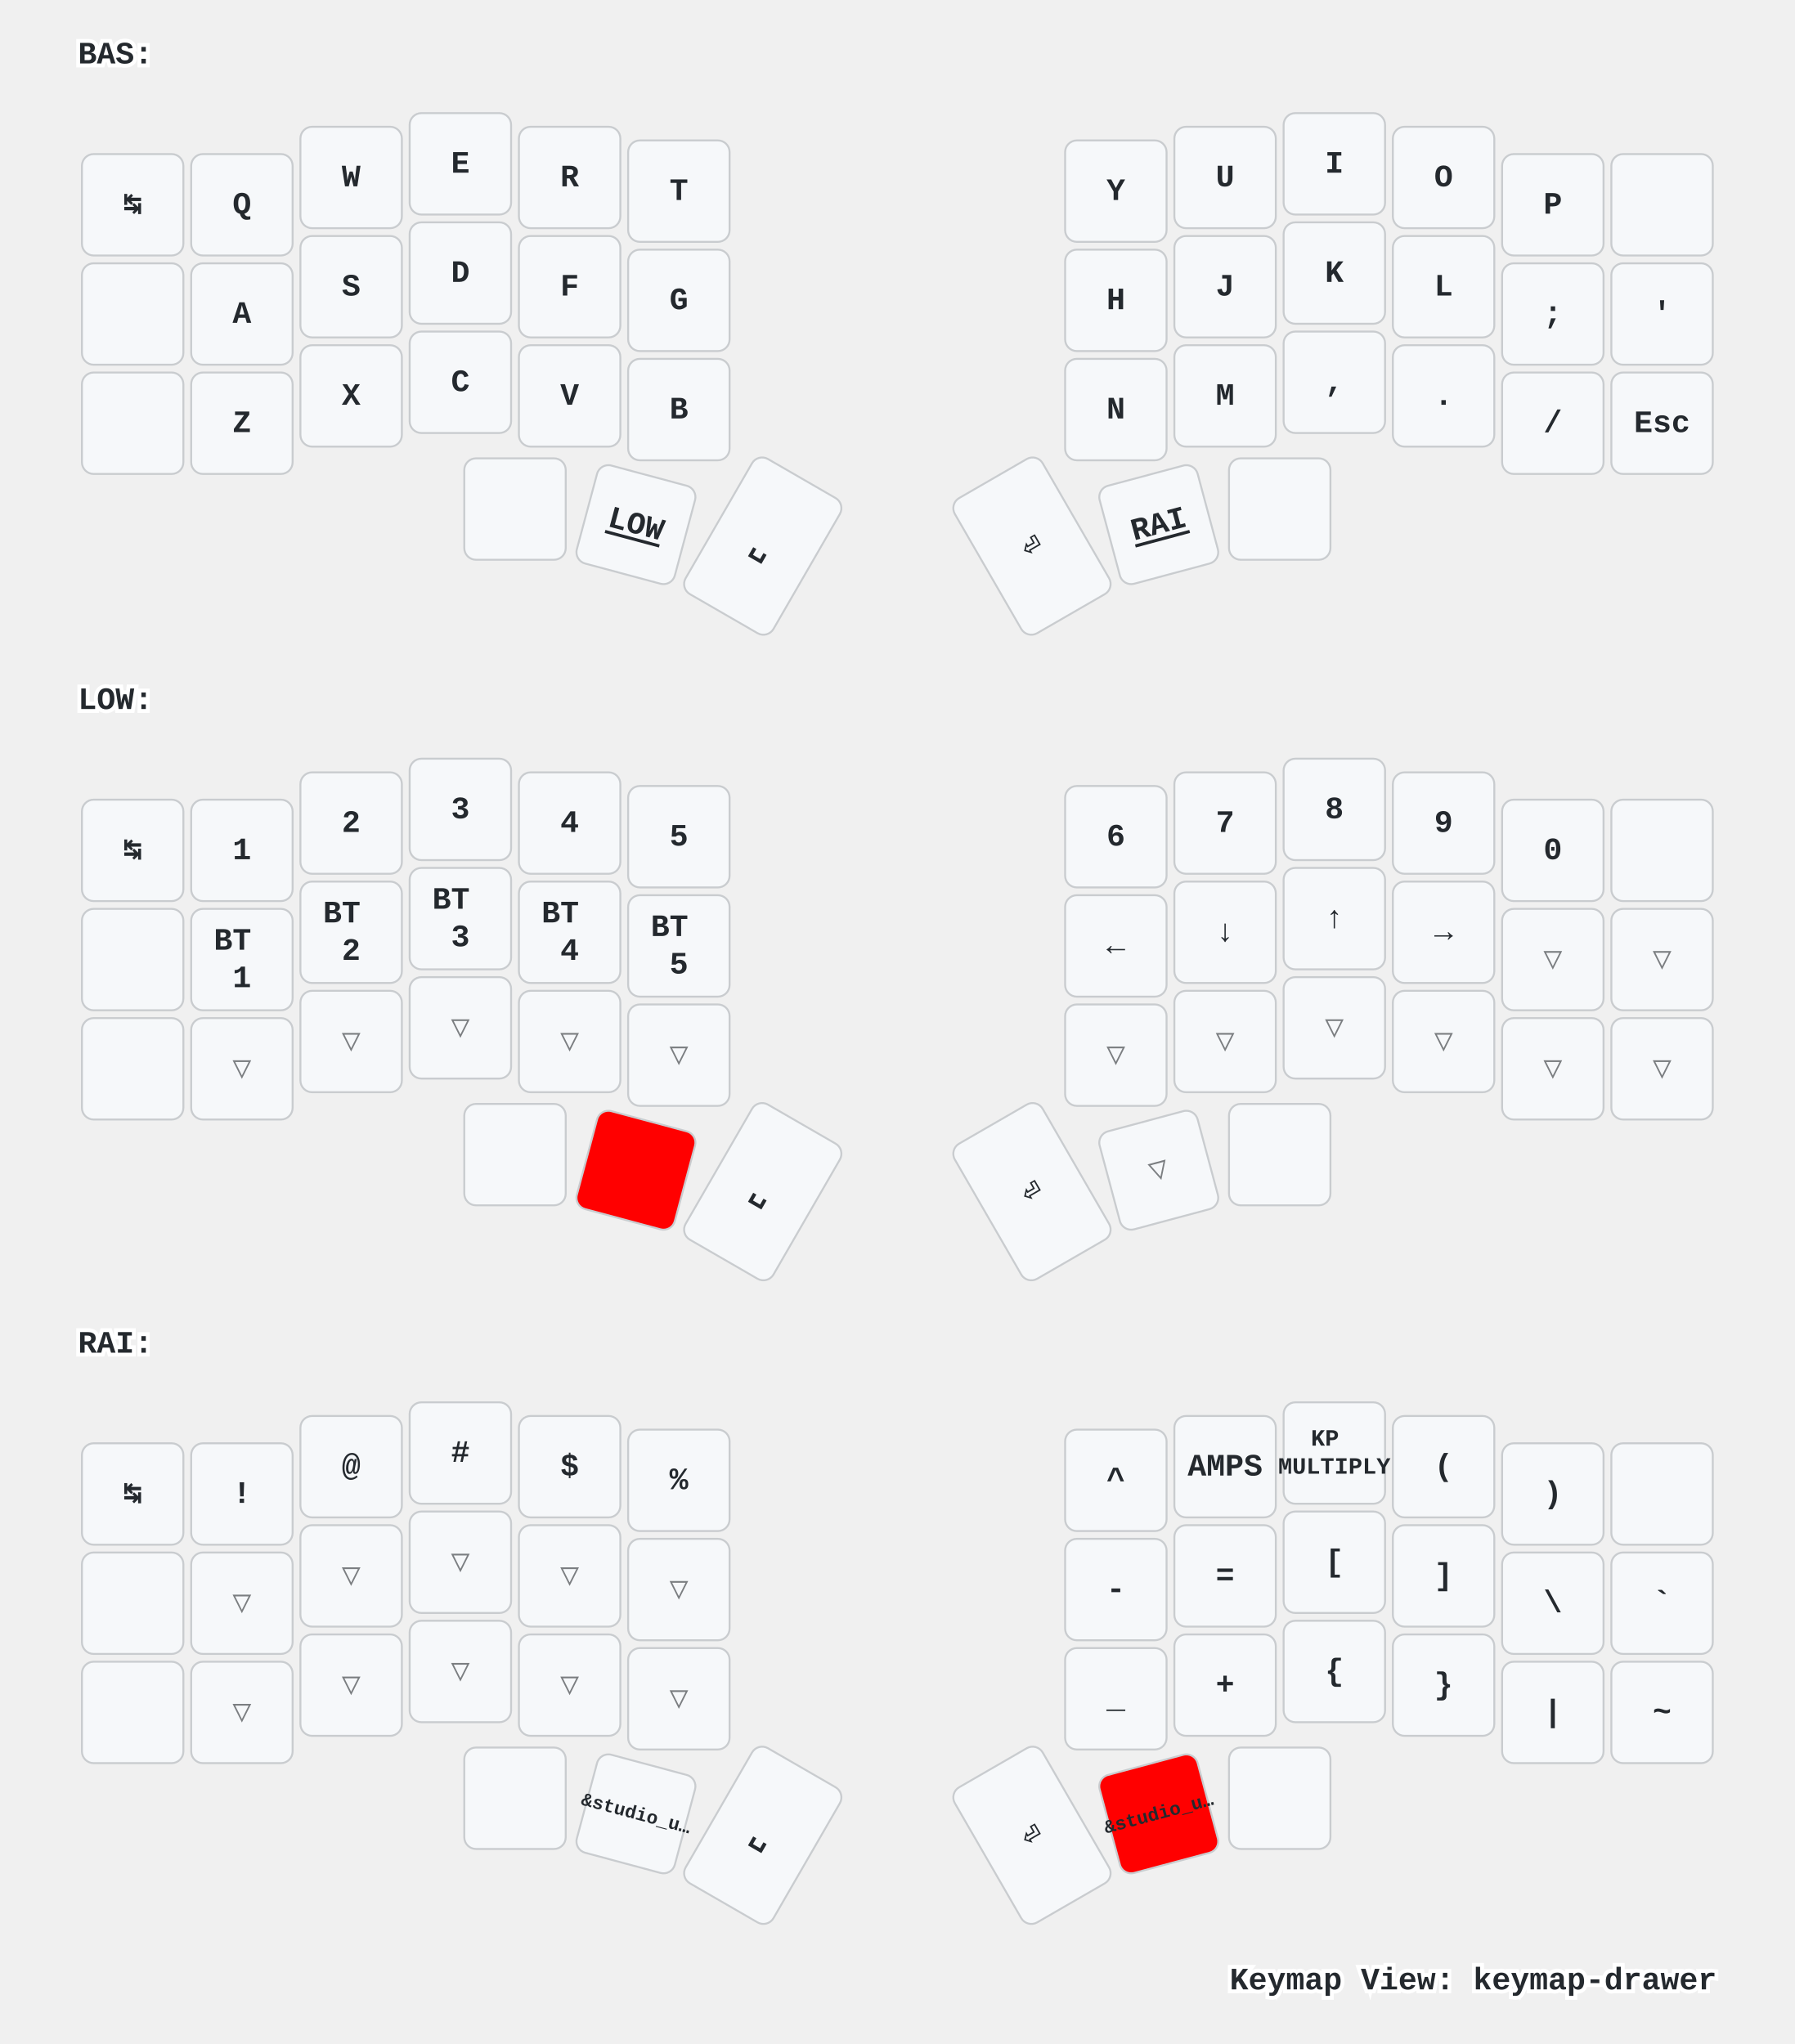
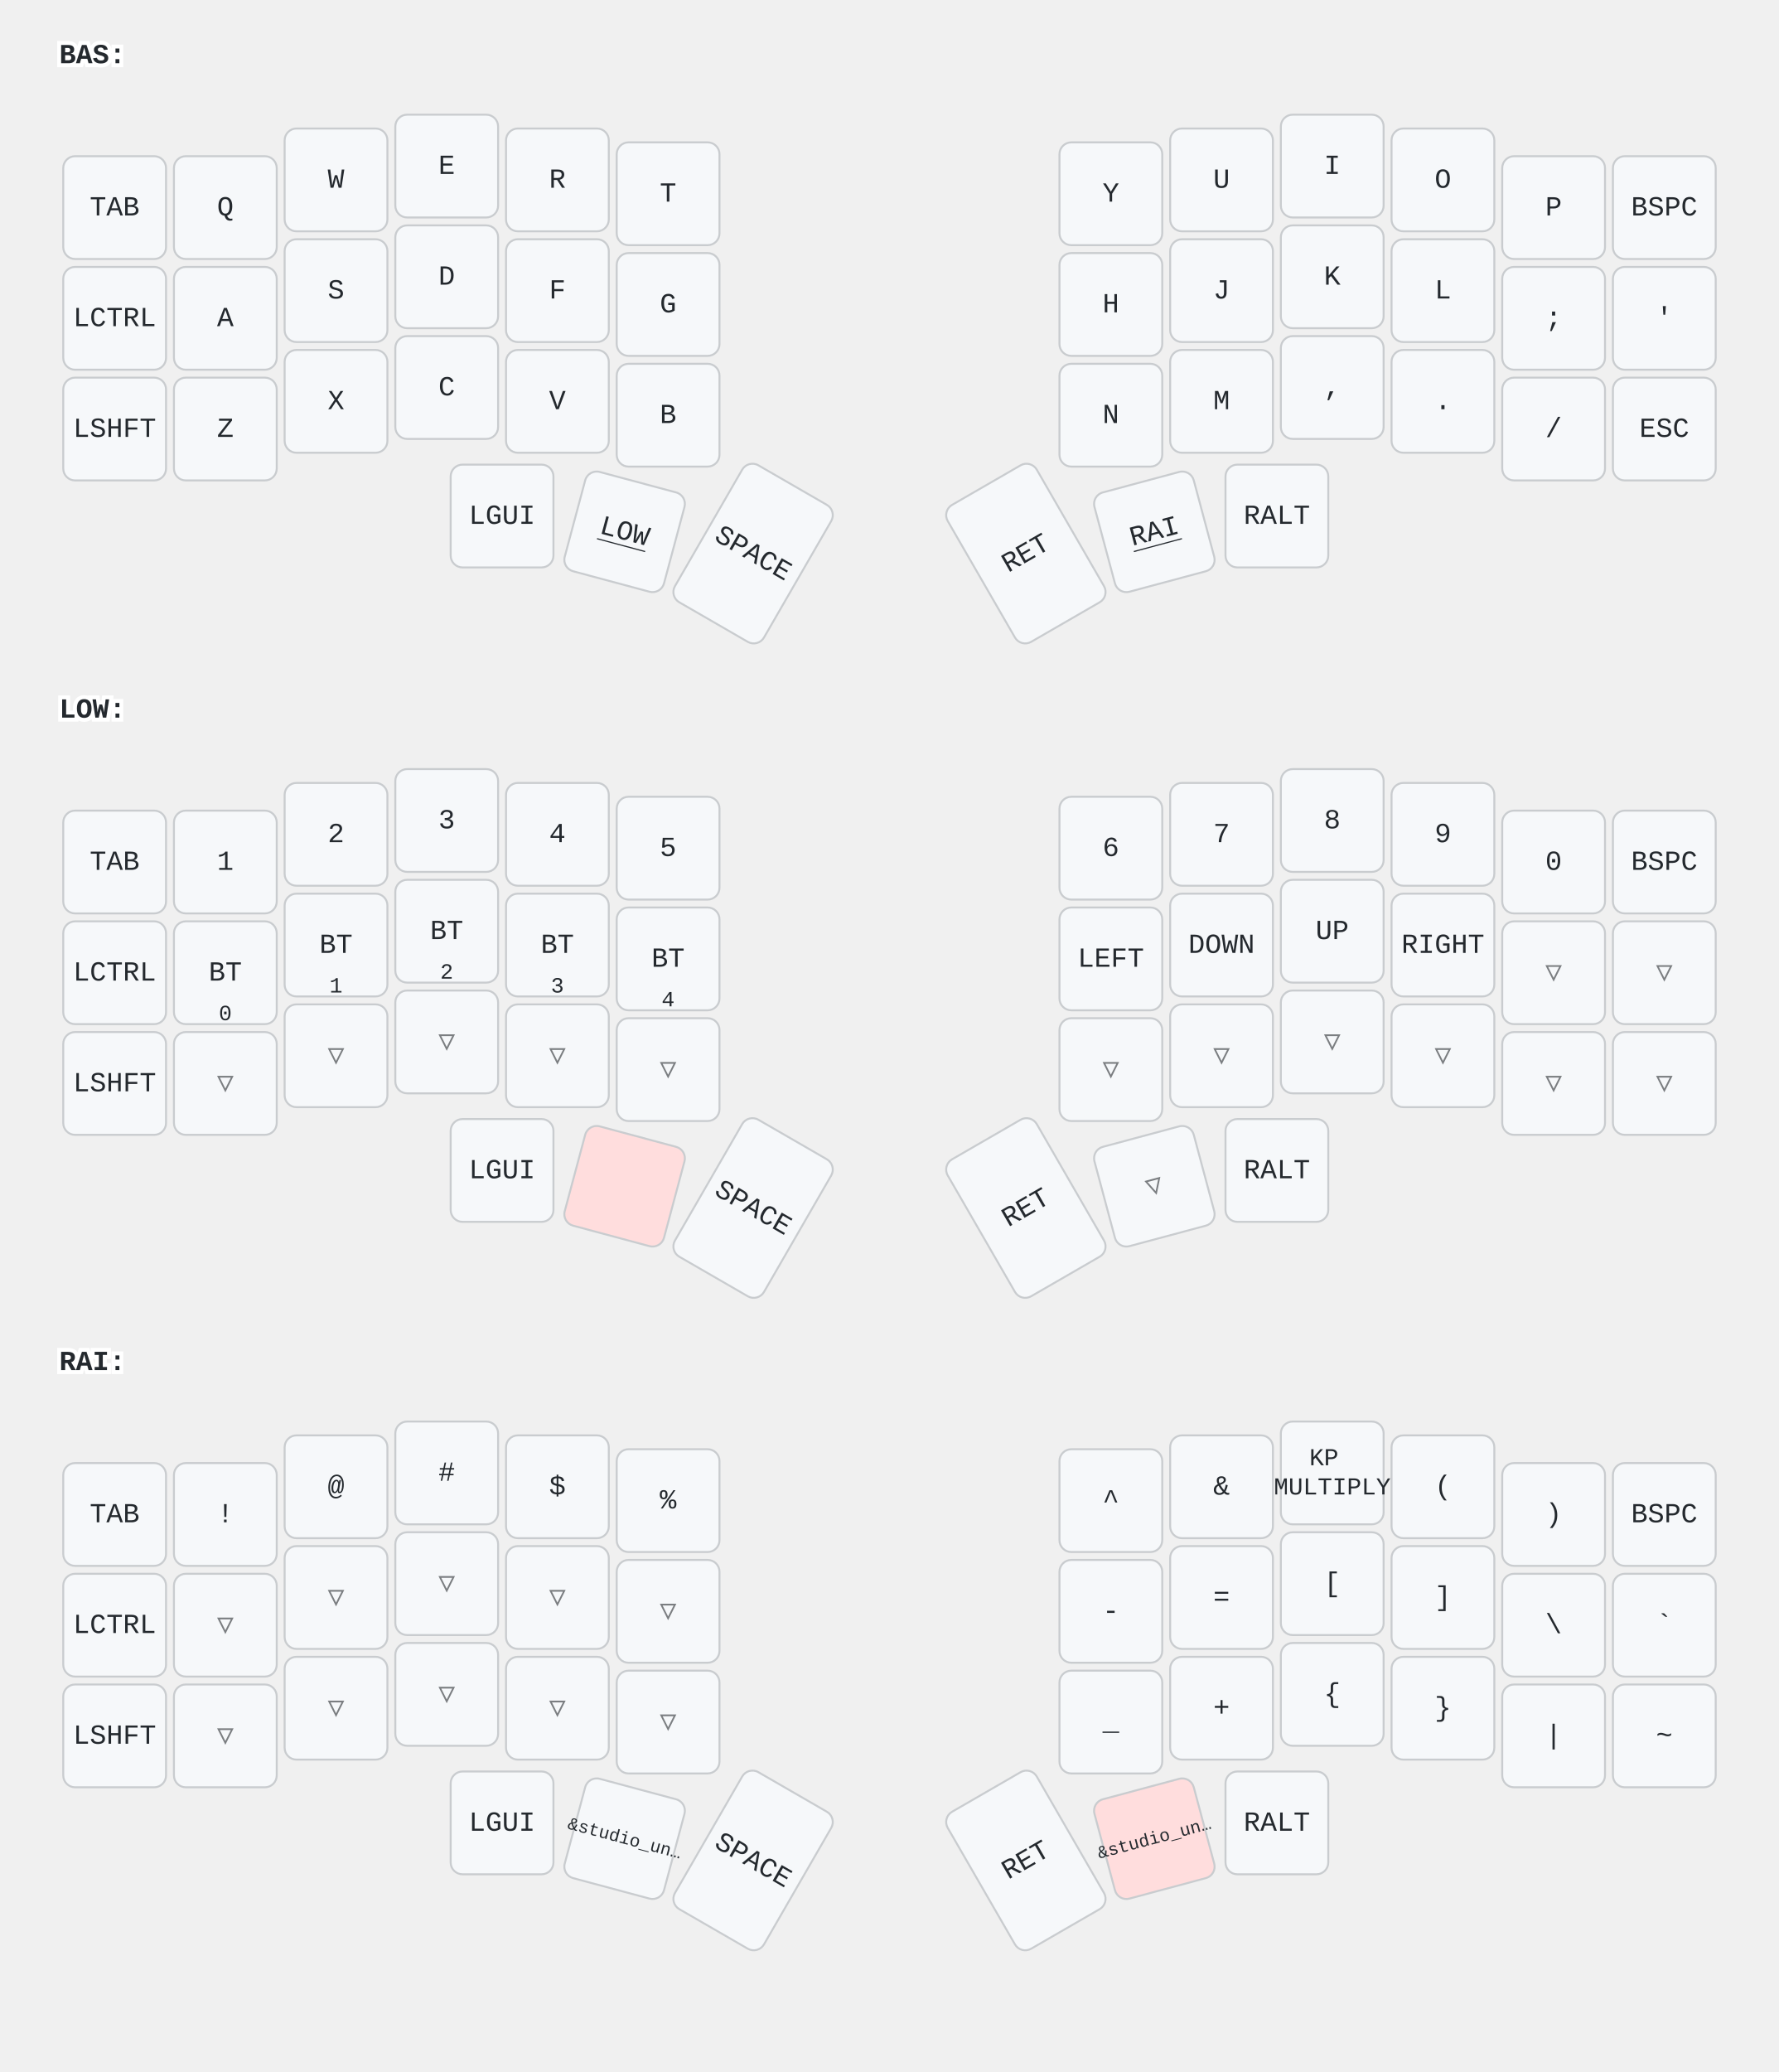
- <svg xmlns="http://www.w3.org/2000/svg" xmlns:xlink="http://www.w3.org/1999/xlink" width="920" height="1048" viewBox="0 0 920 1048" class="keymap">
-   <defs>/* start glyphs */
- <svg id="mdi:apple-keyboard-command">
-       <svg id="mdi-apple-keyboard-command" viewBox="0 0 24 24">
-         <path d="M6,2A4,4 0 0,1 10,6V8H14V6A4,4 0 0,1 18,2A4,4 0 0,1 22,6A4,4 0 0,1 18,10H16V14H18A4,4 0 0,1 22,18A4,4 0 0,1 18,22A4,4 0 0,1 14,18V16H10V18A4,4 0 0,1 6,22A4,4 0 0,1 2,18A4,4 0 0,1 6,14H8V10H6A4,4 0 0,1 2,6A4,4 0 0,1 6,2M16,18A2,2 0 0,0 18,20A2,2 0 0,0 20,18A2,2 0 0,0 18,16H16V18M14,10H10V14H14V10M6,16A2,2 0 0,0 4,18A2,2 0 0,0 6,20A2,2 0 0,0 8,18V16H6M8,6A2,2 0 0,0 6,4A2,2 0 0,0 4,6A2,2 0 0,0 6,8H8V6M18,8A2,2 0 0,0 20,6A2,2 0 0,0 18,4A2,2 0 0,0 16,6V8H18Z" />
-       </svg>
-     </svg>
-     <svg id="mdi:apple-keyboard-control">
-       <svg id="mdi-apple-keyboard-control" viewBox="0 0 24 24">
-         <path d="M19.78,11.78L18.36,13.19L12,6.83L5.64,13.19L4.22,11.78L12,4L19.78,11.78Z" />
-       </svg>
-     </svg>
-     <svg id="mdi:apple-keyboard-option">
-       <svg id="mdi-apple-keyboard-option" viewBox="0 0 24 24">
-         <path d="M3,4H9.11L16.15,18H21V20H14.88L7.84,6H3V4M14,4H21V6H14V4Z" />
-       </svg>
-     </svg>
-     <svg id="mdi:apple-keyboard-shift">
-       <svg id="mdi-apple-keyboard-shift" viewBox="0 0 24 24">
-         <path d="M15,18V12H17.17L12,6.83L6.83,12H9V18H15M12,4L22,14H17V20H7V14H2L12,4Z" />
-       </svg>
-     </svg>
-     <svg id="mdi:backspace-outline">
-       <svg id="mdi-backspace-outline" viewBox="0 0 24 24">
-         <path d="M19,15.59L17.59,17L14,13.41L10.41,17L9,15.59L12.59,12L9,8.41L10.41,7L14,10.59L17.59,7L19,8.41L15.41,12L19,15.59M22,3A2,2 0 0,1 24,5V19A2,2 0 0,1 22,21H7C6.31,21 5.77,20.64 5.41,20.11L0,12L5.41,3.88C5.77,3.35 6.31,3 7,3H22M22,5H7L2.28,12L7,19H22V5Z" />
-       </svg>
-     </svg>
-   </defs>/* end glyphs */
- <style>/* inherit to force styles through use tags */
+ <svg xmlns="http://www.w3.org/2000/svg" width="900" height="1048" viewBox="0 0 900 1048" class="keymap">
+   <style>/* inherit to force styles through use tags */
svg path {
    fill: inherit;
}

/* font and background color specifications */
svg.keymap {
    font-family: SFMono-Regular,Consolas,Liberation Mono,Menlo,monospace;
    font-size: 14px;
    font-kerning: normal;
    text-rendering: optimizeLegibility;
    fill: #24292e;
}

/* default key styling */
rect.key {
    fill: #f6f8fa;
}

rect.key, rect.combo {
    stroke: #c9cccf;
    stroke-width: 1;
}

/* default key side styling, only used is draw_key_sides is set */
rect.side {
    filter: brightness(90%);
}

/* color accent for combo boxes */
rect.combo, rect.combo-separate {
    fill: #cdf;
}

/* color accent for held keys */
rect.held, rect.combo.held {
    fill: #fdd;
}

/* color accent for ghost (optional) keys */
rect.ghost, rect.combo.ghost {
    stroke-dasharray: 4, 4;
    stroke-width: 2;
}

text {
    text-anchor: middle;
    dominant-baseline: middle;
}

/* styling for layer labels */
text.label {
    font-weight: bold;
    text-anchor: start;
    stroke: white;
    stroke-width: 4;
    paint-order: stroke;
}

/* styling for optional footer */
text.footer {
    text-anchor: end;
    dominant-baseline: auto;
    stroke: white;
    stroke-width: 4;
    paint-order: stroke;
}

/* styling for combo tap, and key non-tap label text */
text.combo, text.hold, text.shifted, text.left, text.right {
    font-size: 11px;
}

text.hold {
    text-anchor: middle;
    dominant-baseline: auto;
}

text.shifted {
    text-anchor: middle;
    dominant-baseline: hanging;
}

text.left {
    text-anchor: start;
}

text.right {
    text-anchor: end;
}

text.layer-activator {
    text-decoration: underline;
}

/* styling for hold/shifted label text in combo box */
text.combo.hold, text.combo.shifted, text.combo.left, text.combo.right {
    font-size: 8px;
}

/* lighter symbol for transparent keys */
text.trans {
    fill: #7b7e81;
}

/* styling for combo dendrons */
path.combo {
    stroke-width: 1;
    stroke: gray;
    fill: none;
}

/* Start Tabler Icons Cleanup */
/* cannot use height/width with glyphs */
.icon-tabler &gt; path {
    fill: inherit;
    stroke: inherit;
    stroke-width: 2;
}
/* hide tabler's default box */
.icon-tabler &gt; path[stroke="none"][fill="none"] {
    visibility: hidden;
}
/* End Tabler Icons Cleanup */
- 
- /* For default sytles, see https://github.com/caksoylar/keymap-drawer/blob/main/keymap_drawer/config.py#L85 */
- 
- svg.keymap {
-   font-family: Ubuntu Mono, Inconsolata, Consolas, Liberation Mono, Menlo, monospace;
-   font-size: 16px;
-   font-weight: bold;
-   text-rendering: optimizeLegibility;
- }
- 
- /* Color accent for held keys
- red = #f00
- green = #0f0
- blue = #00f
- yellow = #ff0
- cyan = #0ff
- magenta = #f0f
- white = #fff
- black = #000
- grey = #888
- light grey = #ccc
- #ffc
- */
- rect.held, rect.combo.held {
-     fill: #f00;
- }
- 
- /* Technique borrowed and extended from https://github.com/englmaxi/zmk-config/blob/master/keymap-drawer/config.yaml */
- .sym_sub_text.tap {
-   translate: -5px 2px;
-   font-size: 20px;
- }
- .sym_sub_text.shifted {
-   translate: 10px 13px;
-   font-size: 10px;
-   opacity: 1.0;
- }
- .combo.sym_sub_text.tap {
-   translate: -1px 1px;
- }
- .combo.sym_sub_text.shifted {
-   translate: 7px 5px;
-   font-size: 10px;
-   opacity: 1.0;
- }
- 
- /* Toggle */
- .toggle.shifted {
-   translate: -10px 12px;
- }
- 
- .toggle.hold {
-   translate: 13px -23px;
- }
- 
- /* Variant for tap-dances */
- .tap_dance.tap {
-   translate: -7px 0px;
-   font-size: 12px;
- }
- .tap_dance.shifted {
-   translate: 7px 17px;
-   font-size: 12px;
-   opacity: 1.0;
- }
- 
- /* Variant for symbol next to symbol */
- .sym_by_sym.tap {
-   translate: -6px 0px;
- }
- .sym_by_sym.shifted {
-   translate: 10px 12px;
-   opacity: 1.0;
- }
- 
- .combo.sym_by_sym.tap {
-   translate: -35px 0px;
- }
- .combo.sym_by_sym.shifted {
-   translate: 35px 20px;
-   opacity: 1.0;
- }
- 
- .combo.sym_by_sym.hold {
-   visibility: hidden;
- }
- 
- /* hide hold box for combo sym_by_sym */
- .combo.sym_by_sym.hold &gt; path[stroke="none"][fill="none"] {
-   visibility: hidden;
- }
</style>
-   <g transform="translate(40, 0)" class="layer-BAS">
+   <g transform="translate(30, 0)" class="layer-BAS">
    <text x="0" y="28" class="label" id="BAS">BAS:</text>
    <g transform="translate(0, 56)">
      <g transform="translate(28, 49)" class="key keypos-0">
        <rect rx="6" ry="6" x="-26" y="-26" width="52" height="52" class="key" />
-         <text x="0" y="0" class="key tap">↹</text>
+         <text x="0" y="0" class="key tap">TAB</text>
      </g>
      <g transform="translate(84, 49)" class="key keypos-1">
        <rect rx="6" ry="6" x="-26" y="-26" width="52" height="52" class="key" />
        <text x="0" y="0" class="key tap">Q</text>
      </g>
      <g transform="translate(140, 35)" class="key keypos-2">
        <rect rx="6" ry="6" x="-26" y="-26" width="52" height="52" class="key" />
        <text x="0" y="0" class="key tap">W</text>
      </g>
      <g transform="translate(196, 28)" class="key keypos-3">
        <rect rx="6" ry="6" x="-26" y="-26" width="52" height="52" class="key" />
        <text x="0" y="0" class="key tap">E</text>
      </g>
      <g transform="translate(252, 35)" class="key keypos-4">
        <rect rx="6" ry="6" x="-26" y="-26" width="52" height="52" class="key" />
        <text x="0" y="0" class="key tap">R</text>
      </g>
      <g transform="translate(308, 42)" class="key keypos-5">
        <rect rx="6" ry="6" x="-26" y="-26" width="52" height="52" class="key" />
        <text x="0" y="0" class="key tap">T</text>
      </g>
      <g transform="translate(532, 42)" class="key keypos-6">
        <rect rx="6" ry="6" x="-26" y="-26" width="52" height="52" class="key" />
        <text x="0" y="0" class="key tap">Y</text>
      </g>
      <g transform="translate(588, 35)" class="key keypos-7">
        <rect rx="6" ry="6" x="-26" y="-26" width="52" height="52" class="key" />
        <text x="0" y="0" class="key tap">U</text>
      </g>
      <g transform="translate(644, 28)" class="key keypos-8">
        <rect rx="6" ry="6" x="-26" y="-26" width="52" height="52" class="key" />
        <text x="0" y="0" class="key tap">I</text>
      </g>
      <g transform="translate(700, 35)" class="key keypos-9">
        <rect rx="6" ry="6" x="-26" y="-26" width="52" height="52" class="key" />
        <text x="0" y="0" class="key tap">O</text>
      </g>
      <g transform="translate(756, 49)" class="key keypos-10">
        <rect rx="6" ry="6" x="-26" y="-26" width="52" height="52" class="key" />
        <text x="0" y="0" class="key tap">P</text>
      </g>
      <g transform="translate(812, 49)" class="key keypos-11">
        <rect rx="6" ry="6" x="-26" y="-26" width="52" height="52" class="key" />
-         <use href="#mdi:backspace-outline" xlink:href="#mdi:backspace-outline" x="-9" y="-9" height="18" width="18.0" class="key tap glyph mdi:backspace-outline" />
+         <text x="0" y="0" class="key tap">BSPC</text>
      </g>
      <g transform="translate(28, 105)" class="key keypos-12">
        <rect rx="6" ry="6" x="-26" y="-26" width="52" height="52" class="key" />
-         <use href="#mdi:apple-keyboard-control" xlink:href="#mdi:apple-keyboard-control" x="-9" y="-9" height="18" width="18.0" class="key tap glyph mdi:apple-keyboard-control" />
+         <text x="0" y="0" class="key tap">LCTRL</text>
      </g>
      <g transform="translate(84, 105)" class="key keypos-13">
        <rect rx="6" ry="6" x="-26" y="-26" width="52" height="52" class="key" />
        <text x="0" y="0" class="key tap">A</text>
      </g>
      <g transform="translate(140, 91)" class="key keypos-14">
        <rect rx="6" ry="6" x="-26" y="-26" width="52" height="52" class="key" />
        <text x="0" y="0" class="key tap">S</text>
      </g>
      <g transform="translate(196, 84)" class="key keypos-15">
        <rect rx="6" ry="6" x="-26" y="-26" width="52" height="52" class="key" />
        <text x="0" y="0" class="key tap">D</text>
      </g>
      <g transform="translate(252, 91)" class="key keypos-16">
        <rect rx="6" ry="6" x="-26" y="-26" width="52" height="52" class="key" />
        <text x="0" y="0" class="key tap">F</text>
      </g>
      <g transform="translate(308, 98)" class="key keypos-17">
        <rect rx="6" ry="6" x="-26" y="-26" width="52" height="52" class="key" />
        <text x="0" y="0" class="key tap">G</text>
      </g>
      <g transform="translate(532, 98)" class="key keypos-18">
        <rect rx="6" ry="6" x="-26" y="-26" width="52" height="52" class="key" />
        <text x="0" y="0" class="key tap">H</text>
      </g>
      <g transform="translate(588, 91)" class="key keypos-19">
        <rect rx="6" ry="6" x="-26" y="-26" width="52" height="52" class="key" />
        <text x="0" y="0" class="key tap">J</text>
      </g>
      <g transform="translate(644, 84)" class="key keypos-20">
        <rect rx="6" ry="6" x="-26" y="-26" width="52" height="52" class="key" />
        <text x="0" y="0" class="key tap">K</text>
      </g>
      <g transform="translate(700, 91)" class="key keypos-21">
        <rect rx="6" ry="6" x="-26" y="-26" width="52" height="52" class="key" />
        <text x="0" y="0" class="key tap">L</text>
      </g>
      <g transform="translate(756, 105)" class="key keypos-22">
        <rect rx="6" ry="6" x="-26" y="-26" width="52" height="52" class="key" />
        <text x="0" y="0" class="key tap">;</text>
      </g>
      <g transform="translate(812, 105)" class="key keypos-23">
        <rect rx="6" ry="6" x="-26" y="-26" width="52" height="52" class="key" />
        <text x="0" y="0" class="key tap">'</text>
      </g>
      <g transform="translate(28, 161)" class="key keypos-24">
        <rect rx="6" ry="6" x="-26" y="-26" width="52" height="52" class="key" />
-         <use href="#mdi:apple-keyboard-shift" xlink:href="#mdi:apple-keyboard-shift" x="-9" y="-9" height="18" width="18.0" class="key tap glyph mdi:apple-keyboard-shift" />
+         <text x="0" y="0" class="key tap">LSHFT</text>
      </g>
      <g transform="translate(84, 161)" class="key keypos-25">
        <rect rx="6" ry="6" x="-26" y="-26" width="52" height="52" class="key" />
        <text x="0" y="0" class="key tap">Z</text>
      </g>
      <g transform="translate(140, 147)" class="key keypos-26">
        <rect rx="6" ry="6" x="-26" y="-26" width="52" height="52" class="key" />
        <text x="0" y="0" class="key tap">X</text>
      </g>
      <g transform="translate(196, 140)" class="key keypos-27">
        <rect rx="6" ry="6" x="-26" y="-26" width="52" height="52" class="key" />
        <text x="0" y="0" class="key tap">C</text>
      </g>
      <g transform="translate(252, 147)" class="key keypos-28">
        <rect rx="6" ry="6" x="-26" y="-26" width="52" height="52" class="key" />
        <text x="0" y="0" class="key tap">V</text>
      </g>
      <g transform="translate(308, 154)" class="key keypos-29">
        <rect rx="6" ry="6" x="-26" y="-26" width="52" height="52" class="key" />
        <text x="0" y="0" class="key tap">B</text>
      </g>
      <g transform="translate(532, 154)" class="key keypos-30">
        <rect rx="6" ry="6" x="-26" y="-26" width="52" height="52" class="key" />
        <text x="0" y="0" class="key tap">N</text>
      </g>
      <g transform="translate(588, 147)" class="key keypos-31">
        <rect rx="6" ry="6" x="-26" y="-26" width="52" height="52" class="key" />
        <text x="0" y="0" class="key tap">M</text>
      </g>
      <g transform="translate(644, 140)" class="key keypos-32">
        <rect rx="6" ry="6" x="-26" y="-26" width="52" height="52" class="key" />
        <text x="0" y="0" class="key tap">,</text>
      </g>
      <g transform="translate(700, 147)" class="key keypos-33">
        <rect rx="6" ry="6" x="-26" y="-26" width="52" height="52" class="key" />
        <text x="0" y="0" class="key tap">.</text>
      </g>
      <g transform="translate(756, 161)" class="key keypos-34">
        <rect rx="6" ry="6" x="-26" y="-26" width="52" height="52" class="key" />
        <text x="0" y="0" class="key tap">/</text>
      </g>
      <g transform="translate(812, 161)" class="key keypos-35">
        <rect rx="6" ry="6" x="-26" y="-26" width="52" height="52" class="key" />
-         <text x="0" y="0" class="key tap">Esc</text>
+         <text x="0" y="0" class="key tap">ESC</text>
      </g>
      <g transform="translate(224, 205)" class="key keypos-36">
        <rect rx="6" ry="6" x="-26" y="-26" width="52" height="52" class="key" />
-         <use href="#mdi:apple-keyboard-command" xlink:href="#mdi:apple-keyboard-command" x="-9" y="-9" height="18" width="18.0" class="key tap glyph mdi:apple-keyboard-command" />
+         <text x="0" y="0" class="key tap">LGUI</text>
      </g>
      <g transform="translate(286, 213) rotate(15.0)" class="key keypos-37">
        <rect rx="6" ry="6" x="-26" y="-26" width="52" height="52" class="key" />
        <a href="#LOW">
          <text x="0" y="0" class="key tap layer-activator">LOW</text>
        </a>
      </g>
      <g transform="translate(351, 224) rotate(30.0)" class="key keypos-38">
        <rect rx="6" ry="6" x="-26" y="-40" width="52" height="80" class="key" />
-         <text x="0" y="0" class="key tap">␣</text>
+         <text x="0" y="0" class="key tap">SPACE</text>
      </g>
      <g transform="translate(489, 224) rotate(-30.0)" class="key keypos-39">
        <rect rx="6" ry="6" x="-26" y="-40" width="52" height="80" class="key" />
-         <text x="0" y="0" class="key tap">⏎</text>
+         <text x="0" y="0" class="key tap">RET</text>
      </g>
      <g transform="translate(554, 213) rotate(-15.0)" class="key keypos-40">
        <rect rx="6" ry="6" x="-26" y="-26" width="52" height="52" class="key" />
        <a href="#RAI">
          <text x="0" y="0" class="key tap layer-activator">RAI</text>
        </a>
      </g>
      <g transform="translate(616, 205)" class="key keypos-41">
        <rect rx="6" ry="6" x="-26" y="-26" width="52" height="52" class="key" />
-         <use href="#mdi:apple-keyboard-option" xlink:href="#mdi:apple-keyboard-option" x="-9" y="-9" height="18" width="18.0" class="key tap glyph mdi:apple-keyboard-option" />
+         <text x="0" y="0" class="key tap">RALT</text>
      </g>
    </g>
  </g>
-   <g transform="translate(40, 331)" class="layer-LOW">
+   <g transform="translate(30, 331)" class="layer-LOW">
    <text x="0" y="28" class="label" id="LOW">LOW:</text>
    <g transform="translate(0, 56)">
      <g transform="translate(28, 49)" class="key keypos-0">
        <rect rx="6" ry="6" x="-26" y="-26" width="52" height="52" class="key" />
-         <text x="0" y="0" class="key tap">↹</text>
+         <text x="0" y="0" class="key tap">TAB</text>
      </g>
      <g transform="translate(84, 49)" class="key keypos-1">
        <rect rx="6" ry="6" x="-26" y="-26" width="52" height="52" class="key" />
        <text x="0" y="0" class="key tap">1</text>
      </g>
      <g transform="translate(140, 35)" class="key keypos-2">
        <rect rx="6" ry="6" x="-26" y="-26" width="52" height="52" class="key" />
        <text x="0" y="0" class="key tap">2</text>
      </g>
      <g transform="translate(196, 28)" class="key keypos-3">
        <rect rx="6" ry="6" x="-26" y="-26" width="52" height="52" class="key" />
        <text x="0" y="0" class="key tap">3</text>
      </g>
      <g transform="translate(252, 35)" class="key keypos-4">
        <rect rx="6" ry="6" x="-26" y="-26" width="52" height="52" class="key" />
        <text x="0" y="0" class="key tap">4</text>
      </g>
      <g transform="translate(308, 42)" class="key keypos-5">
        <rect rx="6" ry="6" x="-26" y="-26" width="52" height="52" class="key" />
        <text x="0" y="0" class="key tap">5</text>
      </g>
      <g transform="translate(532, 42)" class="key keypos-6">
        <rect rx="6" ry="6" x="-26" y="-26" width="52" height="52" class="key" />
        <text x="0" y="0" class="key tap">6</text>
      </g>
      <g transform="translate(588, 35)" class="key keypos-7">
        <rect rx="6" ry="6" x="-26" y="-26" width="52" height="52" class="key" />
        <text x="0" y="0" class="key tap">7</text>
      </g>
      <g transform="translate(644, 28)" class="key keypos-8">
        <rect rx="6" ry="6" x="-26" y="-26" width="52" height="52" class="key" />
        <text x="0" y="0" class="key tap">8</text>
      </g>
      <g transform="translate(700, 35)" class="key keypos-9">
        <rect rx="6" ry="6" x="-26" y="-26" width="52" height="52" class="key" />
        <text x="0" y="0" class="key tap">9</text>
      </g>
      <g transform="translate(756, 49)" class="key keypos-10">
        <rect rx="6" ry="6" x="-26" y="-26" width="52" height="52" class="key" />
        <text x="0" y="0" class="key tap">0</text>
      </g>
      <g transform="translate(812, 49)" class="key keypos-11">
        <rect rx="6" ry="6" x="-26" y="-26" width="52" height="52" class="key" />
-         <use href="#mdi:backspace-outline" xlink:href="#mdi:backspace-outline" x="-9" y="-9" height="18" width="18.0" class="key tap glyph mdi:backspace-outline" />
+         <text x="0" y="0" class="key tap">BSPC</text>
      </g>
      <g transform="translate(28, 105)" class="key keypos-12">
        <rect rx="6" ry="6" x="-26" y="-26" width="52" height="52" class="key" />
-         <use href="#mdi:apple-keyboard-control" xlink:href="#mdi:apple-keyboard-control" x="-9" y="-9" height="18" width="18.0" class="key tap glyph mdi:apple-keyboard-control" />
+         <text x="0" y="0" class="key tap">LCTRL</text>
      </g>
      <g transform="translate(84, 105)" class="key keypos-13">
        <rect rx="6" ry="6" x="-26" y="-26" width="52" height="52" class="key" />
-         <text x="0" y="0" class="key tap">
-           <tspan x="0" dy="-0.6em">BT</tspan>
-           <tspan x="0" dy="1.2em">1</tspan>
-         </text>
+         <text x="0" y="0" class="key tap">BT</text>
+         <text x="0" y="24" class="key hold">0</text>
      </g>
      <g transform="translate(140, 91)" class="key keypos-14">
        <rect rx="6" ry="6" x="-26" y="-26" width="52" height="52" class="key" />
-         <text x="0" y="0" class="key tap">
-           <tspan x="0" dy="-0.6em">BT</tspan>
-           <tspan x="0" dy="1.2em">2</tspan>
-         </text>
+         <text x="0" y="0" class="key tap">BT</text>
+         <text x="0" y="24" class="key hold">1</text>
      </g>
      <g transform="translate(196, 84)" class="key keypos-15">
        <rect rx="6" ry="6" x="-26" y="-26" width="52" height="52" class="key" />
-         <text x="0" y="0" class="key tap">
-           <tspan x="0" dy="-0.6em">BT</tspan>
-           <tspan x="0" dy="1.2em">3</tspan>
-         </text>
+         <text x="0" y="0" class="key tap">BT</text>
+         <text x="0" y="24" class="key hold">2</text>
      </g>
      <g transform="translate(252, 91)" class="key keypos-16">
        <rect rx="6" ry="6" x="-26" y="-26" width="52" height="52" class="key" />
-         <text x="0" y="0" class="key tap">
-           <tspan x="0" dy="-0.6em">BT</tspan>
-           <tspan x="0" dy="1.2em">4</tspan>
-         </text>
+         <text x="0" y="0" class="key tap">BT</text>
+         <text x="0" y="24" class="key hold">3</text>
      </g>
      <g transform="translate(308, 98)" class="key keypos-17">
        <rect rx="6" ry="6" x="-26" y="-26" width="52" height="52" class="key" />
-         <text x="0" y="0" class="key tap">
-           <tspan x="0" dy="-0.6em">BT</tspan>
-           <tspan x="0" dy="1.2em">5</tspan>
-         </text>
+         <text x="0" y="0" class="key tap">BT</text>
+         <text x="0" y="24" class="key hold">4</text>
      </g>
      <g transform="translate(532, 98)" class="key keypos-18">
        <rect rx="6" ry="6" x="-26" y="-26" width="52" height="52" class="key" />
-         <text x="0" y="0" class="key tap">←</text>
+         <text x="0" y="0" class="key tap">LEFT</text>
      </g>
      <g transform="translate(588, 91)" class="key keypos-19">
        <rect rx="6" ry="6" x="-26" y="-26" width="52" height="52" class="key" />
-         <text x="0" y="0" class="key tap">↓</text>
+         <text x="0" y="0" class="key tap">DOWN</text>
      </g>
      <g transform="translate(644, 84)" class="key keypos-20">
        <rect rx="6" ry="6" x="-26" y="-26" width="52" height="52" class="key" />
-         <text x="0" y="0" class="key tap">↑</text>
+         <text x="0" y="0" class="key tap">UP</text>
      </g>
      <g transform="translate(700, 91)" class="key keypos-21">
        <rect rx="6" ry="6" x="-26" y="-26" width="52" height="52" class="key" />
-         <text x="0" y="0" class="key tap">→</text>
+         <text x="0" y="0" class="key tap">RIGHT</text>
      </g>
      <g transform="translate(756, 105)" class="key trans keypos-22">
        <rect rx="6" ry="6" x="-26" y="-26" width="52" height="52" class="key trans" />
        <text x="0" y="0" class="key trans tap">▽</text>
      </g>
      <g transform="translate(812, 105)" class="key trans keypos-23">
        <rect rx="6" ry="6" x="-26" y="-26" width="52" height="52" class="key trans" />
        <text x="0" y="0" class="key trans tap">▽</text>
      </g>
      <g transform="translate(28, 161)" class="key keypos-24">
        <rect rx="6" ry="6" x="-26" y="-26" width="52" height="52" class="key" />
-         <use href="#mdi:apple-keyboard-shift" xlink:href="#mdi:apple-keyboard-shift" x="-9" y="-9" height="18" width="18.0" class="key tap glyph mdi:apple-keyboard-shift" />
+         <text x="0" y="0" class="key tap">LSHFT</text>
      </g>
      <g transform="translate(84, 161)" class="key trans keypos-25">
        <rect rx="6" ry="6" x="-26" y="-26" width="52" height="52" class="key trans" />
        <text x="0" y="0" class="key trans tap">▽</text>
      </g>
      <g transform="translate(140, 147)" class="key trans keypos-26">
        <rect rx="6" ry="6" x="-26" y="-26" width="52" height="52" class="key trans" />
        <text x="0" y="0" class="key trans tap">▽</text>
      </g>
      <g transform="translate(196, 140)" class="key trans keypos-27">
        <rect rx="6" ry="6" x="-26" y="-26" width="52" height="52" class="key trans" />
        <text x="0" y="0" class="key trans tap">▽</text>
      </g>
      <g transform="translate(252, 147)" class="key trans keypos-28">
        <rect rx="6" ry="6" x="-26" y="-26" width="52" height="52" class="key trans" />
        <text x="0" y="0" class="key trans tap">▽</text>
      </g>
      <g transform="translate(308, 154)" class="key trans keypos-29">
        <rect rx="6" ry="6" x="-26" y="-26" width="52" height="52" class="key trans" />
        <text x="0" y="0" class="key trans tap">▽</text>
      </g>
      <g transform="translate(532, 154)" class="key trans keypos-30">
        <rect rx="6" ry="6" x="-26" y="-26" width="52" height="52" class="key trans" />
        <text x="0" y="0" class="key trans tap">▽</text>
      </g>
      <g transform="translate(588, 147)" class="key trans keypos-31">
        <rect rx="6" ry="6" x="-26" y="-26" width="52" height="52" class="key trans" />
        <text x="0" y="0" class="key trans tap">▽</text>
      </g>
      <g transform="translate(644, 140)" class="key trans keypos-32">
        <rect rx="6" ry="6" x="-26" y="-26" width="52" height="52" class="key trans" />
        <text x="0" y="0" class="key trans tap">▽</text>
      </g>
      <g transform="translate(700, 147)" class="key trans keypos-33">
        <rect rx="6" ry="6" x="-26" y="-26" width="52" height="52" class="key trans" />
        <text x="0" y="0" class="key trans tap">▽</text>
      </g>
      <g transform="translate(756, 161)" class="key trans keypos-34">
        <rect rx="6" ry="6" x="-26" y="-26" width="52" height="52" class="key trans" />
        <text x="0" y="0" class="key trans tap">▽</text>
      </g>
      <g transform="translate(812, 161)" class="key trans keypos-35">
        <rect rx="6" ry="6" x="-26" y="-26" width="52" height="52" class="key trans" />
        <text x="0" y="0" class="key trans tap">▽</text>
      </g>
      <g transform="translate(224, 205)" class="key keypos-36">
        <rect rx="6" ry="6" x="-26" y="-26" width="52" height="52" class="key" />
-         <use href="#mdi:apple-keyboard-command" xlink:href="#mdi:apple-keyboard-command" x="-9" y="-9" height="18" width="18.0" class="key tap glyph mdi:apple-keyboard-command" />
+         <text x="0" y="0" class="key tap">LGUI</text>
      </g>
      <g transform="translate(286, 213) rotate(15.0)" class="key held keypos-37">
        <rect rx="6" ry="6" x="-26" y="-26" width="52" height="52" class="key held" />
      </g>
      <g transform="translate(351, 224) rotate(30.0)" class="key keypos-38">
        <rect rx="6" ry="6" x="-26" y="-40" width="52" height="80" class="key" />
-         <text x="0" y="0" class="key tap">␣</text>
+         <text x="0" y="0" class="key tap">SPACE</text>
      </g>
      <g transform="translate(489, 224) rotate(-30.0)" class="key keypos-39">
        <rect rx="6" ry="6" x="-26" y="-40" width="52" height="80" class="key" />
-         <text x="0" y="0" class="key tap">⏎</text>
+         <text x="0" y="0" class="key tap">RET</text>
      </g>
      <g transform="translate(554, 213) rotate(-15.0)" class="key trans keypos-40">
        <rect rx="6" ry="6" x="-26" y="-26" width="52" height="52" class="key trans" />
        <text x="0" y="0" class="key trans tap">▽</text>
      </g>
      <g transform="translate(616, 205)" class="key keypos-41">
        <rect rx="6" ry="6" x="-26" y="-26" width="52" height="52" class="key" />
-         <use href="#mdi:apple-keyboard-option" xlink:href="#mdi:apple-keyboard-option" x="-9" y="-9" height="18" width="18.0" class="key tap glyph mdi:apple-keyboard-option" />
+         <text x="0" y="0" class="key tap">RALT</text>
      </g>
    </g>
  </g>
-   <g transform="translate(40, 661)" class="layer-RAI">
+   <g transform="translate(30, 661)" class="layer-RAI">
    <text x="0" y="28" class="label" id="RAI">RAI:</text>
    <g transform="translate(0, 56)">
      <g transform="translate(28, 49)" class="key keypos-0">
        <rect rx="6" ry="6" x="-26" y="-26" width="52" height="52" class="key" />
-         <text x="0" y="0" class="key tap">↹</text>
+         <text x="0" y="0" class="key tap">TAB</text>
      </g>
      <g transform="translate(84, 49)" class="key keypos-1">
        <rect rx="6" ry="6" x="-26" y="-26" width="52" height="52" class="key" />
        <text x="0" y="0" class="key tap">!</text>
      </g>
      <g transform="translate(140, 35)" class="key keypos-2">
        <rect rx="6" ry="6" x="-26" y="-26" width="52" height="52" class="key" />
        <text x="0" y="0" class="key tap">@</text>
      </g>
      <g transform="translate(196, 28)" class="key keypos-3">
        <rect rx="6" ry="6" x="-26" y="-26" width="52" height="52" class="key" />
        <text x="0" y="0" class="key tap">#</text>
      </g>
      <g transform="translate(252, 35)" class="key keypos-4">
        <rect rx="6" ry="6" x="-26" y="-26" width="52" height="52" class="key" />
        <text x="0" y="0" class="key tap">$</text>
      </g>
      <g transform="translate(308, 42)" class="key keypos-5">
        <rect rx="6" ry="6" x="-26" y="-26" width="52" height="52" class="key" />
        <text x="0" y="0" class="key tap">%</text>
      </g>
      <g transform="translate(532, 42)" class="key keypos-6">
        <rect rx="6" ry="6" x="-26" y="-26" width="52" height="52" class="key" />
        <text x="0" y="0" class="key tap">^</text>
      </g>
      <g transform="translate(588, 35)" class="key keypos-7">
        <rect rx="6" ry="6" x="-26" y="-26" width="52" height="52" class="key" />
-         <text x="0" y="0" class="key tap">AMPS</text>
+         <text x="0" y="0" class="key tap">&amp;</text>
      </g>
      <g transform="translate(644, 28)" class="key keypos-8">
        <rect rx="6" ry="6" x="-26" y="-26" width="52" height="52" class="key" />
        <text x="0" y="0" class="key tap">
-           <tspan x="0" dy="-0.6em" style="font-size: 75%">KP</tspan>
-           <tspan x="0" dy="1.2em" style="font-size: 75%">MULTIPLY</tspan>
+           <tspan x="0" dy="-0.6em" style="font-size: 88%">KP</tspan>
+           <tspan x="0" dy="1.2em" style="font-size: 88%">MULTIPLY</tspan>
        </text>
      </g>
      <g transform="translate(700, 35)" class="key keypos-9">
        <rect rx="6" ry="6" x="-26" y="-26" width="52" height="52" class="key" />
        <text x="0" y="0" class="key tap">(</text>
      </g>
      <g transform="translate(756, 49)" class="key keypos-10">
        <rect rx="6" ry="6" x="-26" y="-26" width="52" height="52" class="key" />
        <text x="0" y="0" class="key tap">)</text>
      </g>
      <g transform="translate(812, 49)" class="key keypos-11">
        <rect rx="6" ry="6" x="-26" y="-26" width="52" height="52" class="key" />
-         <use href="#mdi:backspace-outline" xlink:href="#mdi:backspace-outline" x="-9" y="-9" height="18" width="18.0" class="key tap glyph mdi:backspace-outline" />
+         <text x="0" y="0" class="key tap">BSPC</text>
      </g>
      <g transform="translate(28, 105)" class="key keypos-12">
        <rect rx="6" ry="6" x="-26" y="-26" width="52" height="52" class="key" />
-         <use href="#mdi:apple-keyboard-control" xlink:href="#mdi:apple-keyboard-control" x="-9" y="-9" height="18" width="18.0" class="key tap glyph mdi:apple-keyboard-control" />
+         <text x="0" y="0" class="key tap">LCTRL</text>
      </g>
      <g transform="translate(84, 105)" class="key trans keypos-13">
        <rect rx="6" ry="6" x="-26" y="-26" width="52" height="52" class="key trans" />
        <text x="0" y="0" class="key trans tap">▽</text>
      </g>
      <g transform="translate(140, 91)" class="key trans keypos-14">
        <rect rx="6" ry="6" x="-26" y="-26" width="52" height="52" class="key trans" />
        <text x="0" y="0" class="key trans tap">▽</text>
      </g>
      <g transform="translate(196, 84)" class="key trans keypos-15">
        <rect rx="6" ry="6" x="-26" y="-26" width="52" height="52" class="key trans" />
        <text x="0" y="0" class="key trans tap">▽</text>
      </g>
      <g transform="translate(252, 91)" class="key trans keypos-16">
        <rect rx="6" ry="6" x="-26" y="-26" width="52" height="52" class="key trans" />
        <text x="0" y="0" class="key trans tap">▽</text>
      </g>
      <g transform="translate(308, 98)" class="key trans keypos-17">
        <rect rx="6" ry="6" x="-26" y="-26" width="52" height="52" class="key trans" />
        <text x="0" y="0" class="key trans tap">▽</text>
      </g>
      <g transform="translate(532, 98)" class="key keypos-18">
        <rect rx="6" ry="6" x="-26" y="-26" width="52" height="52" class="key" />
        <text x="0" y="0" class="key tap">-</text>
      </g>
      <g transform="translate(588, 91)" class="key keypos-19">
        <rect rx="6" ry="6" x="-26" y="-26" width="52" height="52" class="key" />
        <text x="0" y="0" class="key tap">=</text>
      </g>
      <g transform="translate(644, 84)" class="key keypos-20">
        <rect rx="6" ry="6" x="-26" y="-26" width="52" height="52" class="key" />
        <text x="0" y="0" class="key tap">[</text>
      </g>
      <g transform="translate(700, 91)" class="key keypos-21">
        <rect rx="6" ry="6" x="-26" y="-26" width="52" height="52" class="key" />
        <text x="0" y="0" class="key tap">]</text>
      </g>
      <g transform="translate(756, 105)" class="key keypos-22">
        <rect rx="6" ry="6" x="-26" y="-26" width="52" height="52" class="key" />
        <text x="0" y="0" class="key tap">\</text>
      </g>
      <g transform="translate(812, 105)" class="key keypos-23">
        <rect rx="6" ry="6" x="-26" y="-26" width="52" height="52" class="key" />
        <text x="0" y="0" class="key tap">`</text>
      </g>
      <g transform="translate(28, 161)" class="key keypos-24">
        <rect rx="6" ry="6" x="-26" y="-26" width="52" height="52" class="key" />
-         <use href="#mdi:apple-keyboard-shift" xlink:href="#mdi:apple-keyboard-shift" x="-9" y="-9" height="18" width="18.0" class="key tap glyph mdi:apple-keyboard-shift" />
+         <text x="0" y="0" class="key tap">LSHFT</text>
      </g>
      <g transform="translate(84, 161)" class="key trans keypos-25">
        <rect rx="6" ry="6" x="-26" y="-26" width="52" height="52" class="key trans" />
        <text x="0" y="0" class="key trans tap">▽</text>
      </g>
      <g transform="translate(140, 147)" class="key trans keypos-26">
        <rect rx="6" ry="6" x="-26" y="-26" width="52" height="52" class="key trans" />
        <text x="0" y="0" class="key trans tap">▽</text>
      </g>
      <g transform="translate(196, 140)" class="key trans keypos-27">
        <rect rx="6" ry="6" x="-26" y="-26" width="52" height="52" class="key trans" />
        <text x="0" y="0" class="key trans tap">▽</text>
      </g>
      <g transform="translate(252, 147)" class="key trans keypos-28">
        <rect rx="6" ry="6" x="-26" y="-26" width="52" height="52" class="key trans" />
        <text x="0" y="0" class="key trans tap">▽</text>
      </g>
      <g transform="translate(308, 154)" class="key trans keypos-29">
        <rect rx="6" ry="6" x="-26" y="-26" width="52" height="52" class="key trans" />
        <text x="0" y="0" class="key trans tap">▽</text>
      </g>
      <g transform="translate(532, 154)" class="key keypos-30">
        <rect rx="6" ry="6" x="-26" y="-26" width="52" height="52" class="key" />
        <text x="0" y="0" class="key tap">_</text>
      </g>
      <g transform="translate(588, 147)" class="key keypos-31">
        <rect rx="6" ry="6" x="-26" y="-26" width="52" height="52" class="key" />
        <text x="0" y="0" class="key tap">+</text>
      </g>
      <g transform="translate(644, 140)" class="key keypos-32">
        <rect rx="6" ry="6" x="-26" y="-26" width="52" height="52" class="key" />
        <text x="0" y="0" class="key tap">{</text>
      </g>
      <g transform="translate(700, 147)" class="key keypos-33">
        <rect rx="6" ry="6" x="-26" y="-26" width="52" height="52" class="key" />
        <text x="0" y="0" class="key tap">}</text>
      </g>
      <g transform="translate(756, 161)" class="key keypos-34">
        <rect rx="6" ry="6" x="-26" y="-26" width="52" height="52" class="key" />
        <text x="0" y="0" class="key tap">|</text>
      </g>
      <g transform="translate(812, 161)" class="key keypos-35">
        <rect rx="6" ry="6" x="-26" y="-26" width="52" height="52" class="key" />
        <text x="0" y="0" class="key tap">~</text>
      </g>
      <g transform="translate(224, 205)" class="key keypos-36">
        <rect rx="6" ry="6" x="-26" y="-26" width="52" height="52" class="key" />
-         <use href="#mdi:apple-keyboard-command" xlink:href="#mdi:apple-keyboard-command" x="-9" y="-9" height="18" width="18.0" class="key tap glyph mdi:apple-keyboard-command" />
+         <text x="0" y="0" class="key tap">LGUI</text>
      </g>
      <g transform="translate(286, 213) rotate(15.0)" class="key keypos-37">
        <rect rx="6" ry="6" x="-26" y="-26" width="52" height="52" class="key" />
        <text x="0" y="0" class="key tap">
-           <tspan style="font-size: 60%">&amp;studio_u…</tspan>
+           <tspan style="font-size: 64%">&amp;studio_un…</tspan>
        </text>
      </g>
      <g transform="translate(351, 224) rotate(30.0)" class="key keypos-38">
        <rect rx="6" ry="6" x="-26" y="-40" width="52" height="80" class="key" />
-         <text x="0" y="0" class="key tap">␣</text>
+         <text x="0" y="0" class="key tap">SPACE</text>
      </g>
      <g transform="translate(489, 224) rotate(-30.0)" class="key keypos-39">
        <rect rx="6" ry="6" x="-26" y="-40" width="52" height="80" class="key" />
-         <text x="0" y="0" class="key tap">⏎</text>
+         <text x="0" y="0" class="key tap">RET</text>
      </g>
      <g transform="translate(554, 213) rotate(-15.0)" class="key held keypos-40">
        <rect rx="6" ry="6" x="-26" y="-26" width="52" height="52" class="key held" />
        <text x="0" y="0" class="key held tap">
-           <tspan style="font-size: 60%">&amp;studio_u…</tspan>
+           <tspan style="font-size: 64%">&amp;studio_un…</tspan>
        </text>
      </g>
      <g transform="translate(616, 205)" class="key keypos-41">
        <rect rx="6" ry="6" x="-26" y="-26" width="52" height="52" class="key" />
-         <use href="#mdi:apple-keyboard-option" xlink:href="#mdi:apple-keyboard-option" x="-9" y="-9" height="18" width="18.0" class="key tap glyph mdi:apple-keyboard-option" />
+         <text x="0" y="0" class="key tap">RALT</text>
      </g>
    </g>
  </g>
-   <text x="880.0" y="1020.0" class="footer">Keymap View: <a href="https://github.com/caksoylar/keymap-drawer">keymap-drawer</a>
-   </text>
</svg>
